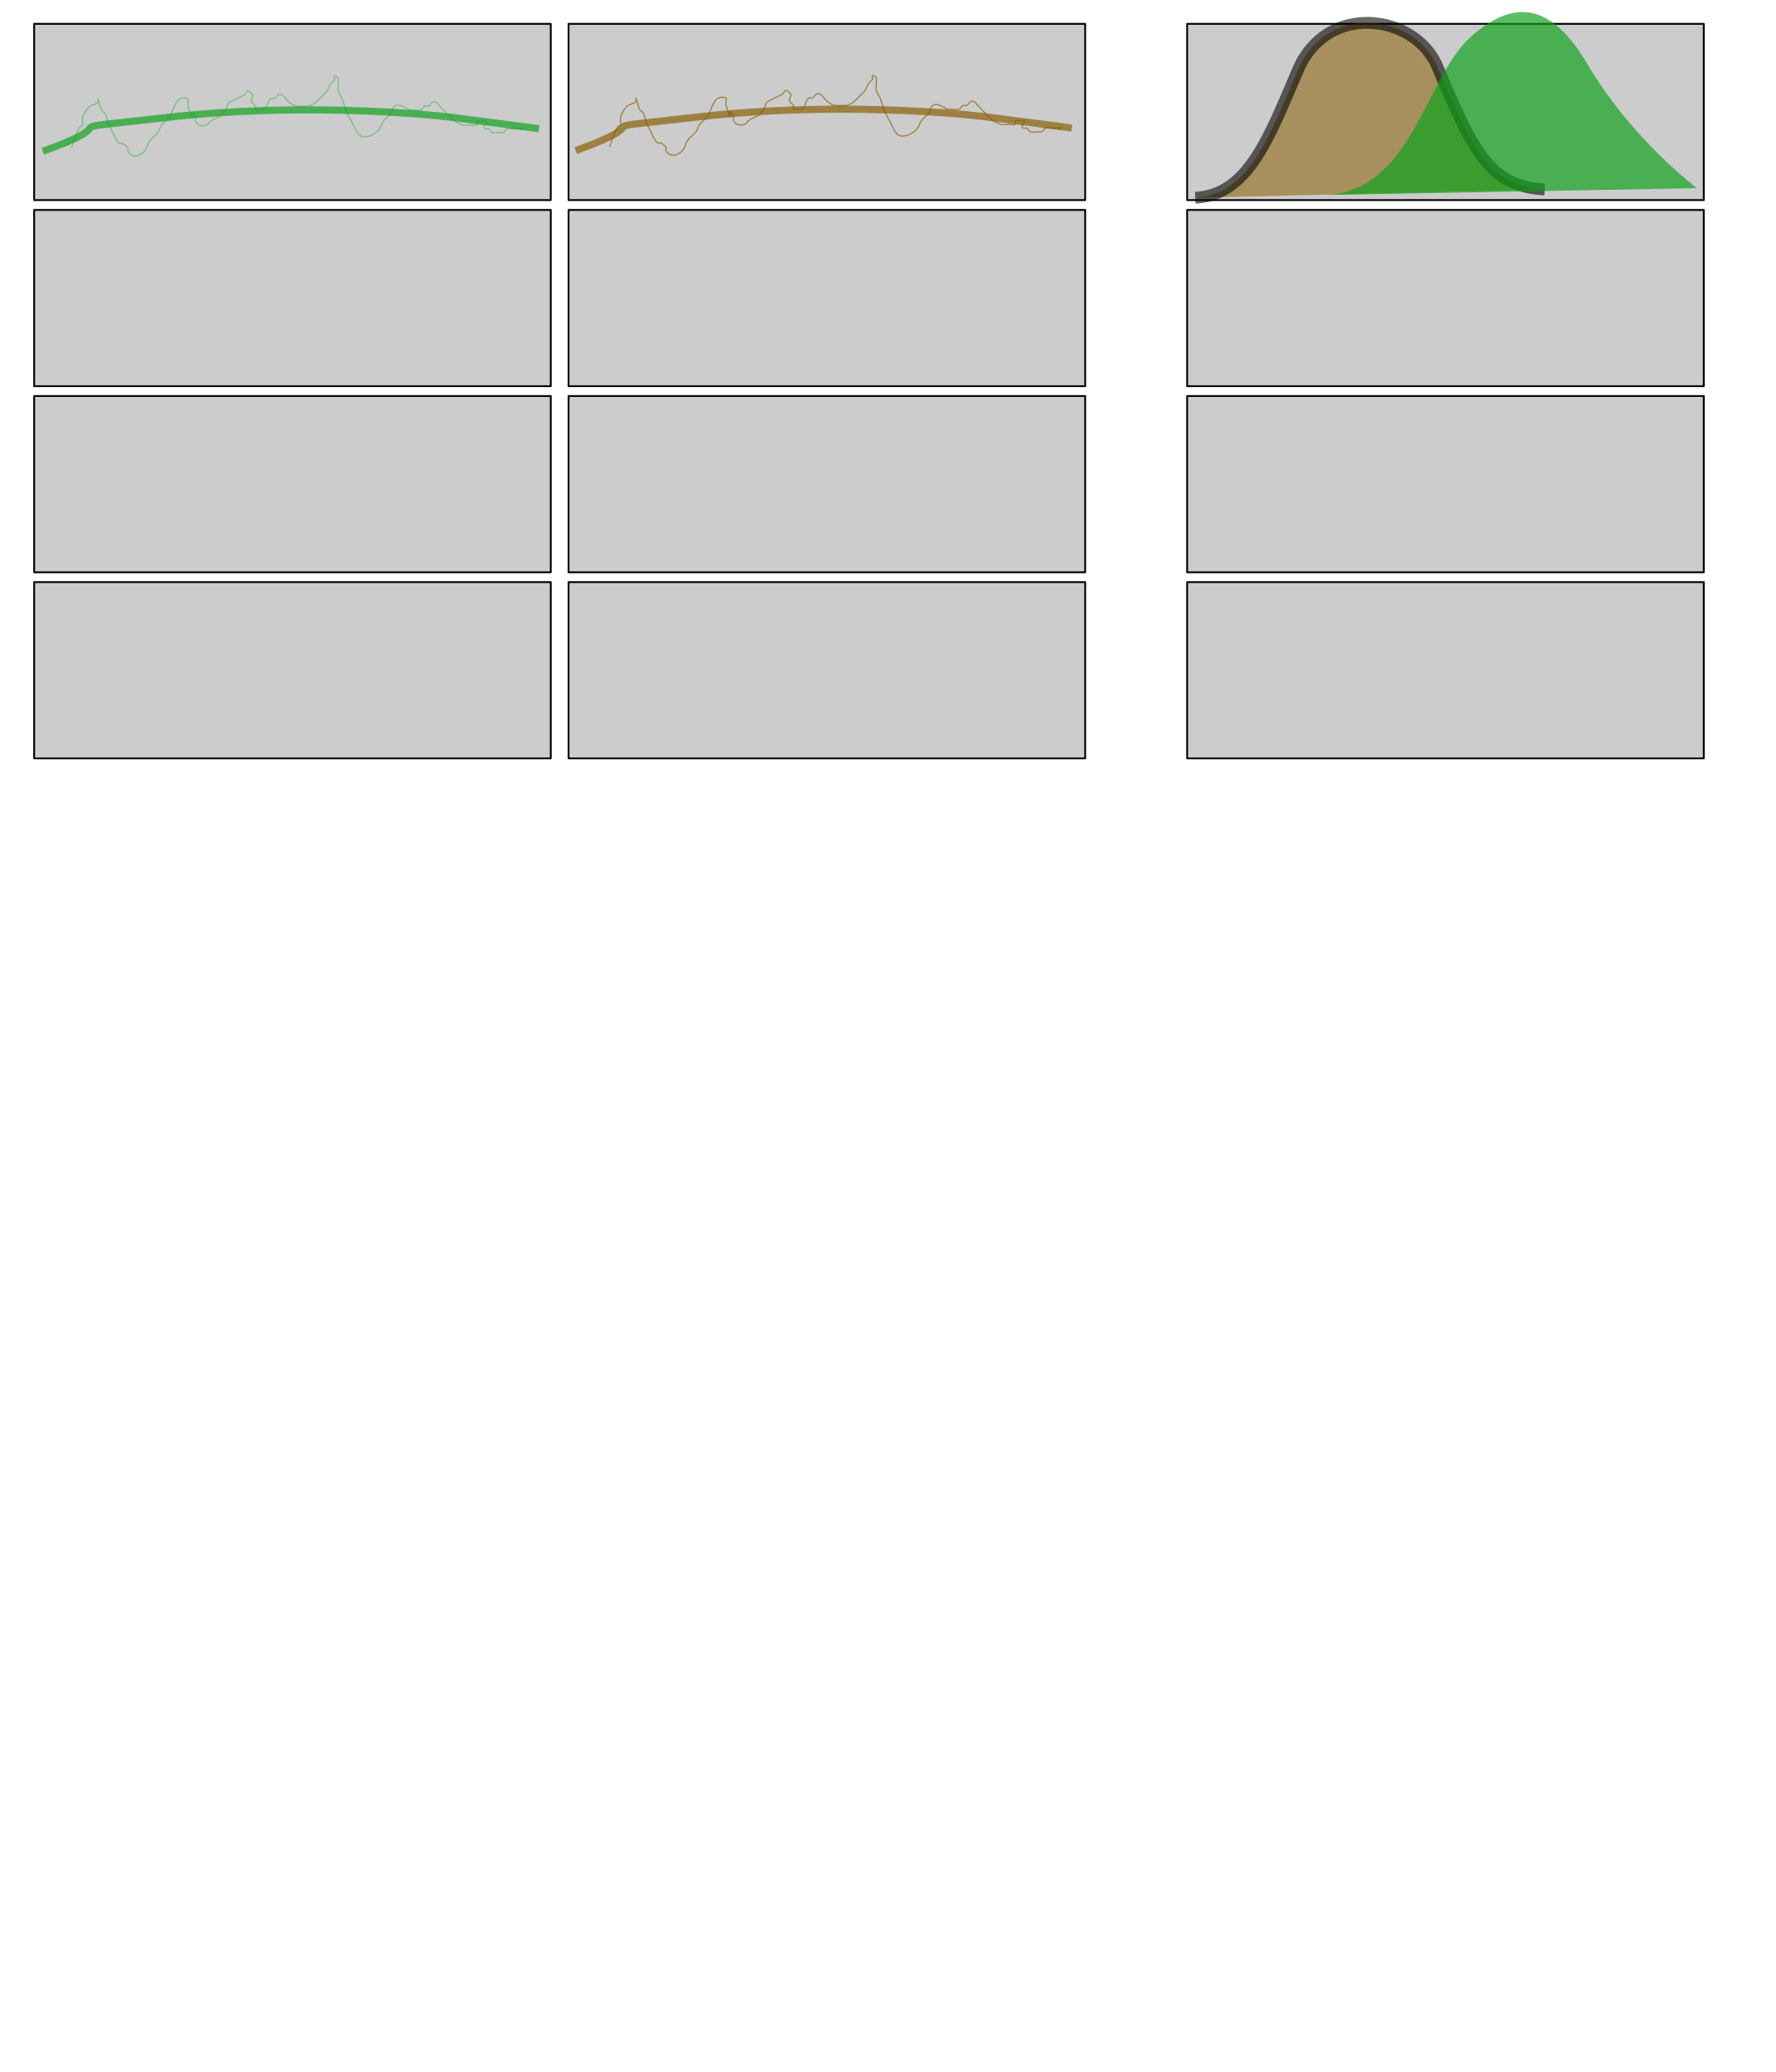
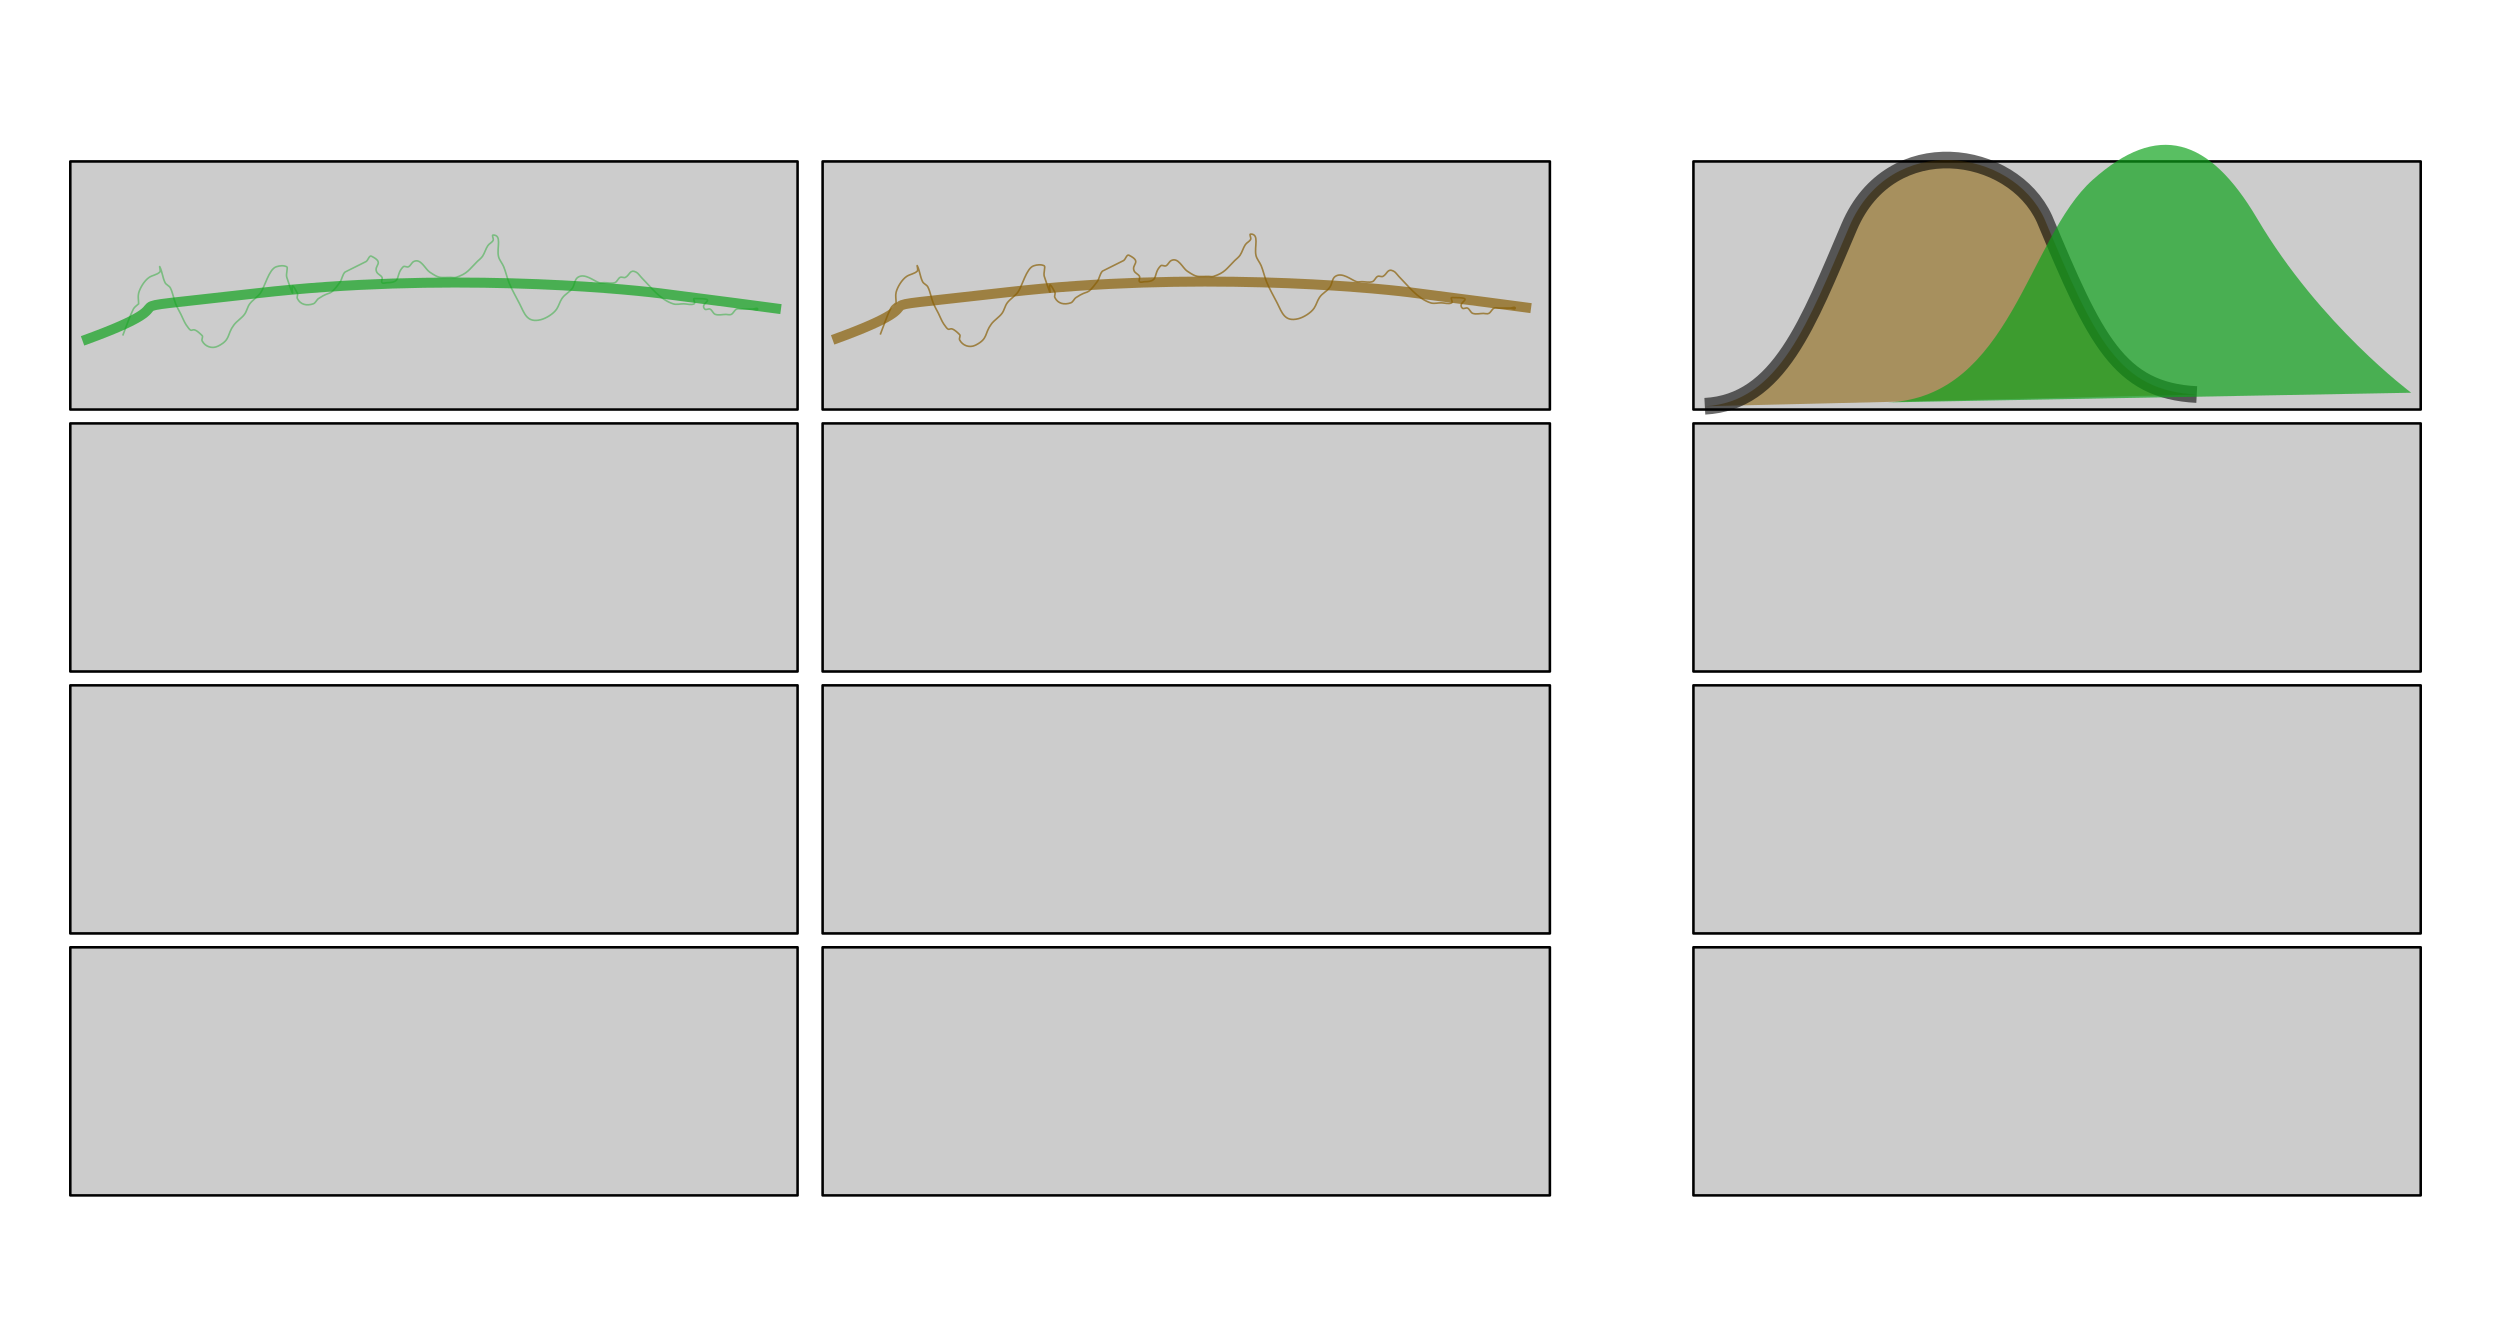
- <svg xmlns="http://www.w3.org/2000/svg" xmlns:ns1="http://flyranch.github.io/figurefirst/" width="7.5in" height="8.75in" viewBox="0 0 540 630.0" id="svg2" version="1.1">
+ <svg xmlns="http://www.w3.org/2000/svg" xmlns:ns1="http://flyranch.github.io/figurefirst/" width="7.5in" height="4in" viewBox="0 0 540 288" id="svg2" version="1.1">
  <defs id="defs4" />
-   <g id="layer1" transform="translate(0,-264.8621)" style="display:inline">
-     <g id="g4301" transform="translate(0,-22.4)">
+   <g id="layer1" transform="translate(0,-606.8621)" style="display:inline">
+     <g id="g4301" transform="translate(4.8,347.2246)">
      <rect y="294.509" x="10.384" height="53.591" width="157.093" id="rect4133" style="color:#000000;clip-rule:nonzero;display:inline;overflow:visible;visibility:visible;opacity:1;isolation:auto;mix-blend-mode:normal;color-interpolation:sRGB;color-interpolation-filters:linearRGB;solid-color:#000000;solid-opacity:1;fill:#cccccc;fill-opacity:1;fill-rule:nonzero;stroke:#000000;stroke-width:0.556;stroke-linecap:butt;stroke-linejoin:round;stroke-miterlimit:100;stroke-dasharray:none;stroke-dashoffset:0;stroke-opacity:1;color-rendering:auto;image-rendering:auto;shape-rendering:auto;text-rendering:auto;enable-background:accumulate">
        <ns1:axis ns1:name="cond_1" />
      </rect>
      <rect y="351.09" x="10.384" height="53.591" width="157.093" id="rect4133-9" style="color:#000000;clip-rule:nonzero;display:inline;overflow:visible;visibility:visible;opacity:1;isolation:auto;mix-blend-mode:normal;color-interpolation:sRGB;color-interpolation-filters:linearRGB;solid-color:#000000;solid-opacity:1;fill:#cccccc;fill-opacity:1;fill-rule:nonzero;stroke:#000000;stroke-width:0.556;stroke-linecap:butt;stroke-linejoin:round;stroke-miterlimit:100;stroke-dasharray:none;stroke-dashoffset:0;stroke-opacity:1;color-rendering:auto;image-rendering:auto;shape-rendering:auto;text-rendering:auto;enable-background:accumulate">
        <ns1:axis ns1:name="cond_2" />
      </rect>
      <rect y="407.671" x="10.384" height="53.591" width="157.093" id="rect4133-7" style="color:#000000;clip-rule:nonzero;display:inline;overflow:visible;visibility:visible;opacity:1;isolation:auto;mix-blend-mode:normal;color-interpolation:sRGB;color-interpolation-filters:linearRGB;solid-color:#000000;solid-opacity:1;fill:#cccccc;fill-opacity:1;fill-rule:nonzero;stroke:#000000;stroke-width:0.556;stroke-linecap:butt;stroke-linejoin:round;stroke-miterlimit:100;stroke-dasharray:none;stroke-dashoffset:0;stroke-opacity:1;color-rendering:auto;image-rendering:auto;shape-rendering:auto;text-rendering:auto;enable-background:accumulate">
        <ns1:axis ns1:name="cond_3" />
      </rect>
      <rect y="464.252" x="10.384" height="53.591" width="157.093" id="rect4133-5" style="color:#000000;clip-rule:nonzero;display:inline;overflow:visible;visibility:visible;opacity:1;isolation:auto;mix-blend-mode:normal;color-interpolation:sRGB;color-interpolation-filters:linearRGB;solid-color:#000000;solid-opacity:1;fill:#cccccc;fill-opacity:1;fill-rule:nonzero;stroke:#000000;stroke-width:0.556;stroke-linecap:butt;stroke-linejoin:round;stroke-miterlimit:100;stroke-dasharray:none;stroke-dashoffset:0;stroke-opacity:1;color-rendering:auto;image-rendering:auto;shape-rendering:auto;text-rendering:auto;enable-background:accumulate">
        <ns1:axis ns1:name="cond_4" />
      </rect>
      <ns1:group ns1:name="groupA" />
    </g>
-     <g id="g4307" transform="translate(0,-22.4)">
+     <g id="g4307" transform="translate(4.8,347.2246)">
      <rect y="294.509" x="172.882" height="53.591" width="157.093" id="rect4133-4" style="color:#000000;clip-rule:nonzero;display:inline;overflow:visible;visibility:visible;opacity:1;isolation:auto;mix-blend-mode:normal;color-interpolation:sRGB;color-interpolation-filters:linearRGB;solid-color:#000000;solid-opacity:1;fill:#cccccc;fill-opacity:1;fill-rule:nonzero;stroke:#000000;stroke-width:0.556;stroke-linecap:butt;stroke-linejoin:round;stroke-miterlimit:100;stroke-dasharray:none;stroke-dashoffset:0;stroke-opacity:1;color-rendering:auto;image-rendering:auto;shape-rendering:auto;text-rendering:auto;enable-background:accumulate">
        <ns1:axis ns1:name="cond_1" />
      </rect>
      <rect y="351.09" x="172.882" height="53.591" width="157.093" id="rect4133-9-4" style="color:#000000;clip-rule:nonzero;display:inline;overflow:visible;visibility:visible;opacity:1;isolation:auto;mix-blend-mode:normal;color-interpolation:sRGB;color-interpolation-filters:linearRGB;solid-color:#000000;solid-opacity:1;fill:#cccccc;fill-opacity:1;fill-rule:nonzero;stroke:#000000;stroke-width:0.556;stroke-linecap:butt;stroke-linejoin:round;stroke-miterlimit:100;stroke-dasharray:none;stroke-dashoffset:0;stroke-opacity:1;color-rendering:auto;image-rendering:auto;shape-rendering:auto;text-rendering:auto;enable-background:accumulate">
        <ns1:axis ns1:name="cond_2" />
      </rect>
      <rect y="407.671" x="172.882" height="53.591" width="157.093" id="rect4133-7-5" style="color:#000000;clip-rule:nonzero;display:inline;overflow:visible;visibility:visible;opacity:1;isolation:auto;mix-blend-mode:normal;color-interpolation:sRGB;color-interpolation-filters:linearRGB;solid-color:#000000;solid-opacity:1;fill:#cccccc;fill-opacity:1;fill-rule:nonzero;stroke:#000000;stroke-width:0.556;stroke-linecap:butt;stroke-linejoin:round;stroke-miterlimit:100;stroke-dasharray:none;stroke-dashoffset:0;stroke-opacity:1;color-rendering:auto;image-rendering:auto;shape-rendering:auto;text-rendering:auto;enable-background:accumulate">
        <ns1:axis ns1:name="cond_3" />
      </rect>
      <rect y="464.252" x="172.882" height="53.591" width="157.093" id="rect4133-5-5" style="color:#000000;clip-rule:nonzero;display:inline;overflow:visible;visibility:visible;opacity:1;isolation:auto;mix-blend-mode:normal;color-interpolation:sRGB;color-interpolation-filters:linearRGB;solid-color:#000000;solid-opacity:1;fill:#cccccc;fill-opacity:1;fill-rule:nonzero;stroke:#000000;stroke-width:0.556;stroke-linecap:butt;stroke-linejoin:round;stroke-miterlimit:100;stroke-dasharray:none;stroke-dashoffset:0;stroke-opacity:1;color-rendering:auto;image-rendering:auto;shape-rendering:auto;text-rendering:auto;enable-background:accumulate">
        <ns1:axis ns1:name="cond_4" />
      </rect>
      <ns1:group ns1:name="groupB" />
    </g>
-     <g id="g4313" transform="translate(0,-22.4)">
+     <g id="g4313" transform="translate(4.8,347.2246)">
      <rect y="294.509" x="360.98" height="53.591" width="157.093" id="rect4133-57" style="color:#000000;clip-rule:nonzero;display:inline;overflow:visible;visibility:visible;opacity:1;isolation:auto;mix-blend-mode:normal;color-interpolation:sRGB;color-interpolation-filters:linearRGB;solid-color:#000000;solid-opacity:1;fill:#cccccc;fill-opacity:1;fill-rule:nonzero;stroke:#000000;stroke-width:0.556;stroke-linecap:butt;stroke-linejoin:round;stroke-miterlimit:100;stroke-dasharray:none;stroke-dashoffset:0;stroke-opacity:1;color-rendering:auto;image-rendering:auto;shape-rendering:auto;text-rendering:auto;enable-background:accumulate">
        <ns1:axis ns1:name="cond_1" />
      </rect>
      <rect y="351.09" x="360.98" height="53.591" width="157.093" id="rect4133-9-9" style="color:#000000;clip-rule:nonzero;display:inline;overflow:visible;visibility:visible;opacity:1;isolation:auto;mix-blend-mode:normal;color-interpolation:sRGB;color-interpolation-filters:linearRGB;solid-color:#000000;solid-opacity:1;fill:#cccccc;fill-opacity:1;fill-rule:nonzero;stroke:#000000;stroke-width:0.556;stroke-linecap:butt;stroke-linejoin:round;stroke-miterlimit:100;stroke-dasharray:none;stroke-dashoffset:0;stroke-opacity:1;color-rendering:auto;image-rendering:auto;shape-rendering:auto;text-rendering:auto;enable-background:accumulate">
        <ns1:axis ns1:name="cond_2" />
      </rect>
      <rect y="407.671" x="360.98" height="53.591" width="157.093" id="rect4133-7-59" style="color:#000000;clip-rule:nonzero;display:inline;overflow:visible;visibility:visible;opacity:1;isolation:auto;mix-blend-mode:normal;color-interpolation:sRGB;color-interpolation-filters:linearRGB;solid-color:#000000;solid-opacity:1;fill:#cccccc;fill-opacity:1;fill-rule:nonzero;stroke:#000000;stroke-width:0.556;stroke-linecap:butt;stroke-linejoin:round;stroke-miterlimit:100;stroke-dasharray:none;stroke-dashoffset:0;stroke-opacity:1;color-rendering:auto;image-rendering:auto;shape-rendering:auto;text-rendering:auto;enable-background:accumulate">
        <ns1:axis ns1:name="cond_3" />
      </rect>
      <rect y="464.252" x="360.98" height="53.591" width="157.093" id="rect4133-5-51" style="color:#000000;clip-rule:nonzero;display:inline;overflow:visible;visibility:visible;opacity:1;isolation:auto;mix-blend-mode:normal;color-interpolation:sRGB;color-interpolation-filters:linearRGB;solid-color:#000000;solid-opacity:1;fill:#cccccc;fill-opacity:1;fill-rule:nonzero;stroke:#000000;stroke-width:0.556;stroke-linecap:butt;stroke-linejoin:round;stroke-miterlimit:100;stroke-dasharray:none;stroke-dashoffset:0;stroke-opacity:1;color-rendering:auto;image-rendering:auto;shape-rendering:auto;text-rendering:auto;enable-background:accumulate">
        <ns1:axis ns1:name="cond_4" />
      </rect>
      <ns1:group ns1:name="summary" />
    </g>
-     <path style="fill:none;fill-rule:evenodd;stroke:#2dad38;stroke-width:0.36;stroke-linecap:butt;stroke-linejoin:miter;stroke-miterlimit:4;stroke-dasharray:none;stroke-opacity:0.506" d="M 21.714,309.719 C 22.476,307.815 23.083,305.84 24,304.005 c 0.241,-0.482 0.762,-0.762 1.143,-1.143 0,-0.762 -0.185,-1.547 0,-2.286 0.278,-1.11 1.24,-2.732 2.286,-3.429 0.709,-0.473 1.683,-0.541 2.286,-1.143 0.269,-0.269 -0.17,-1.484 0,-1.143 0.539,1.077 0.604,2.351 1.143,3.429 0.241,0.482 0.902,0.661 1.143,1.143 0.539,1.077 0.695,2.31 1.143,3.429 0.316,0.791 0.762,1.524 1.143,2.286 0.381,0.762 0.67,1.577 1.143,2.286 1.75,2.626 0.653,-0.49 3.429,2.286 0.269,0.269 -0.17,0.802 0,1.143 0.61,1.219 2.12,1.797 3.429,1.143 2.799,-1.4 1.874,-2.499 3.429,-4.571 0.646,-0.862 1.639,-1.424 2.286,-2.286 0.511,-0.681 0.632,-1.604 1.143,-2.286 0.646,-0.862 1.639,-1.424 2.286,-2.286 0.944,-1.258 1.819,-5.178 3.429,-5.714 0.723,-0.241 1.604,-0.341 2.286,0 0.302,0.151 -0.228,1.603 0,2.286 2.759,8.278 -0.329,-1.802 2.286,3.429 0.17,0.341 -0.17,0.802 0,1.143 0.676,1.351 2.027,1.61 3.429,1.143 0.511,-0.17 0.695,-0.844 1.143,-1.143 2.92,-1.947 2.1,-0.133 4.571,-3.429 0.511,-0.681 0.541,-1.683 1.143,-2.286 0.073,-0.073 4.359,-2.144 4.571,-2.286 0.448,-0.299 0.661,-1.384 1.143,-1.143 2.974,1.487 0.4,1.944 1.143,3.429 0.241,0.482 0.902,0.661 1.143,1.143 0.17,0.341 -0.269,0.873 0,1.143 0.269,0.269 0.762,0 1.143,0 3.188,0 1.638,-1.638 3.429,-3.429 0.269,-0.269 0.802,0.17 1.143,0 0.482,-0.241 0.661,-0.902 1.143,-1.143 1.512,-0.756 2.473,1.649 3.429,2.286 2.225,1.484 2.097,1.143 4.571,1.143 0.381,0 0.781,0.12 1.143,0 2.437,-0.812 2.711,-1.568 4.571,-3.429 0.381,-0.381 0.844,-0.695 1.143,-1.143 0.473,-0.709 0.67,-1.577 1.143,-2.286 0.299,-0.448 0.902,-0.661 1.143,-1.143 0.17,-0.341 -0.381,-1.143 0,-1.143 1.947,0 0.764,2.676 1.143,4.571 0.167,0.835 0.826,1.495 1.143,2.286 0.447,1.119 0.695,2.31 1.143,3.429 0.633,1.582 1.524,3.048 2.286,4.571 1.09,2.181 1.621,4.166 4.571,3.429 1.11,-0.278 2.732,-1.24 3.429,-2.286 0.473,-0.709 0.67,-1.577 1.143,-2.286 0.698,-1.048 1.587,-1.238 2.286,-2.286 0.473,-0.709 0.434,-1.813 1.143,-2.286 1.488,-0.992 3.448,0.768 4.571,1.143 0.361,0.12 0.762,0 1.143,0 0.762,0 1.563,0.241 2.286,0 0.511,-0.17 0.661,-0.902 1.143,-1.143 0.341,-0.17 0.802,0.17 1.143,0 0.929,-0.465 0.946,-1.813 2.286,-1.143 0.482,0.241 0.762,0.762 1.143,1.143 2.078,2.078 3.958,4.748 6.857,5.714 0.723,0.241 1.524,0 2.286,0 0.762,0 1.604,0.341 2.286,0 0.341,-0.17 -0.381,-1.143 0,-1.143 5.773,0 0.878,0.878 2.286,2.286 0.269,0.269 0.802,-0.17 1.143,0 0.482,0.241 0.632,0.972 1.143,1.143 0.723,0.241 1.524,0 2.286,0 0.381,0 0.802,0.17 1.143,0 0.482,-0.241 0.661,-0.902 1.143,-1.143 0.341,-0.17 0.762,0 1.143,0 0.381,0 0.762,0 1.143,0 0.381,0 0.762,0 1.143,0 0.381,0 1.143,-0.381 1.143,0 0,0.381 -0.762,0 -1.143,0" id="path4323">
+     <path style="fill:none;fill-rule:evenodd;stroke:#2dad38;stroke-width:0.36;stroke-linecap:butt;stroke-linejoin:miter;stroke-miterlimit:4;stroke-dasharray:none;stroke-opacity:0.506" d="m 26.514,679.344 c 0.762,-1.905 1.368,-3.879 2.286,-5.714 0.241,-0.482 0.762,-0.762 1.143,-1.143 0,-0.762 -0.185,-1.547 0,-2.286 0.278,-1.11 1.24,-2.732 2.286,-3.429 0.709,-0.473 1.683,-0.541 2.286,-1.143 0.269,-0.269 -0.17,-1.484 0,-1.143 0.539,1.077 0.604,2.351 1.143,3.429 0.241,0.482 0.902,0.661 1.143,1.143 0.539,1.077 0.695,2.31 1.143,3.429 0.316,0.791 0.762,1.524 1.143,2.286 0.381,0.762 0.67,1.577 1.143,2.286 1.75,2.626 0.653,-0.49 3.429,2.286 0.269,0.269 -0.17,0.802 0,1.143 0.61,1.219 2.12,1.797 3.429,1.143 2.799,-1.4 1.874,-2.499 3.429,-4.571 0.646,-0.862 1.639,-1.424 2.286,-2.286 0.511,-0.681 0.632,-1.604 1.143,-2.286 0.646,-0.862 1.639,-1.424 2.286,-2.286 0.944,-1.258 1.819,-5.178 3.429,-5.714 0.723,-0.241 1.604,-0.341 2.286,0 0.302,0.151 -0.228,1.603 0,2.286 2.759,8.278 -0.329,-1.802 2.286,3.429 0.17,0.341 -0.17,0.802 0,1.143 0.676,1.351 2.027,1.61 3.429,1.143 0.511,-0.17 0.695,-0.844 1.143,-1.143 2.92,-1.947 2.1,-0.133 4.571,-3.429 0.511,-0.681 0.541,-1.683 1.143,-2.286 0.073,-0.073 4.359,-2.144 4.571,-2.286 0.448,-0.299 0.661,-1.384 1.143,-1.143 2.974,1.487 0.4,1.944 1.143,3.429 0.241,0.482 0.902,0.661 1.143,1.143 0.17,0.341 -0.269,0.873 0,1.143 0.269,0.269 0.762,0 1.143,0 3.188,0 1.638,-1.638 3.429,-3.429 0.269,-0.269 0.802,0.17 1.143,0 0.482,-0.241 0.661,-0.902 1.143,-1.143 1.512,-0.756 2.473,1.649 3.429,2.286 2.225,1.484 2.097,1.143 4.571,1.143 0.381,0 0.781,0.12 1.143,0 2.437,-0.812 2.711,-1.568 4.571,-3.429 0.381,-0.381 0.844,-0.695 1.143,-1.143 0.473,-0.709 0.67,-1.577 1.143,-2.286 0.299,-0.448 0.902,-0.661 1.143,-1.143 0.17,-0.341 -0.381,-1.143 0,-1.143 1.947,0 0.764,2.676 1.143,4.571 0.167,0.835 0.826,1.495 1.143,2.286 0.447,1.119 0.695,2.31 1.143,3.429 0.633,1.582 1.524,3.048 2.286,4.571 1.09,2.181 1.621,4.166 4.571,3.429 1.11,-0.278 2.732,-1.24 3.429,-2.286 0.473,-0.709 0.67,-1.577 1.143,-2.286 0.698,-1.048 1.587,-1.238 2.286,-2.286 0.473,-0.709 0.434,-1.813 1.143,-2.286 1.488,-0.992 3.448,0.768 4.571,1.143 0.361,0.12 0.762,0 1.143,0 0.762,0 1.563,0.241 2.286,0 0.511,-0.17 0.661,-0.902 1.143,-1.143 0.341,-0.17 0.802,0.17 1.143,0 0.929,-0.465 0.946,-1.813 2.286,-1.143 0.482,0.241 0.762,0.762 1.143,1.143 2.078,2.078 3.958,4.748 6.857,5.714 0.723,0.241 1.524,0 2.286,0 0.762,0 1.604,0.341 2.286,0 0.341,-0.17 -0.381,-1.143 0,-1.143 5.773,0 0.878,0.878 2.286,2.286 0.269,0.269 0.802,-0.17 1.143,0 0.482,0.241 0.632,0.972 1.143,1.143 0.723,0.241 1.524,0 2.286,0 0.381,0 0.802,0.17 1.143,0 0.482,-0.241 0.661,-0.902 1.143,-1.143 0.341,-0.17 0.762,0 1.143,0 0.381,0 0.762,0 1.143,0 0.381,0 0.762,0 1.143,0 0.381,0 1.143,-0.381 1.143,0 0,0.381 -0.762,0 -1.143,0" id="path4323">
      <ns1:linespec ns1:name="trial_A" />
    </path>
-     <path style="fill:none;fill-rule:evenodd;stroke:#0ea21b;stroke-width:2.16;stroke-linecap:butt;stroke-linejoin:miter;stroke-miterlimit:4;stroke-dasharray:none;stroke-opacity:0.687" d="M 13.029,310.862 C 41.6,300.576 10.743,305.148 50.743,300.576 c 40,-4.571 77.714,-1.143 86.857,0 9.143,1.143 26.286,3.429 26.286,3.429" id="path4325">
+     <path style="fill:none;fill-rule:evenodd;stroke:#0ea21b;stroke-width:2.16;stroke-linecap:butt;stroke-linejoin:miter;stroke-miterlimit:4;stroke-dasharray:none;stroke-opacity:0.687" d="M 17.829,680.487 C 46.4,670.201 15.543,674.772 55.543,670.201 c 40,-4.571 77.714,-1.143 86.857,0 9.143,1.143 26.286,3.429 26.286,3.429" id="path4325">
      <ns1:linespec ns1:name="mean_A" />
    </path>
-     <path style="fill:none;fill-rule:evenodd;stroke:#885e03;stroke-width:0.36;stroke-linecap:butt;stroke-linejoin:miter;stroke-miterlimit:4;stroke-dasharray:none;stroke-opacity:0.686" d="m 185.333,309.509 c 0.762,-1.905 1.368,-3.879 2.286,-5.714 0.241,-0.482 0.762,-0.762 1.143,-1.143 0,-0.762 -0.185,-1.547 0,-2.286 0.278,-1.11 1.24,-2.732 2.286,-3.429 0.709,-0.473 1.683,-0.541 2.286,-1.143 0.269,-0.269 -0.17,-1.484 0,-1.143 0.539,1.077 0.604,2.351 1.143,3.429 0.241,0.482 0.902,0.661 1.143,1.143 0.539,1.077 0.695,2.31 1.143,3.429 0.316,0.791 0.762,1.524 1.143,2.286 0.381,0.762 0.67,1.577 1.143,2.286 1.75,2.626 0.653,-0.49 3.429,2.286 0.269,0.269 -0.17,0.802 0,1.143 0.61,1.219 2.12,1.797 3.429,1.143 2.799,-1.4 1.874,-2.499 3.429,-4.571 0.646,-0.862 1.639,-1.424 2.286,-2.286 0.511,-0.681 0.632,-1.604 1.143,-2.286 0.646,-0.862 1.639,-1.424 2.286,-2.286 0.944,-1.258 1.819,-5.178 3.429,-5.714 0.723,-0.241 1.604,-0.341 2.286,0 0.302,0.151 -0.228,1.603 0,2.286 2.759,8.278 -0.329,-1.802 2.286,3.429 0.17,0.341 -0.17,0.802 0,1.143 0.676,1.351 2.027,1.61 3.429,1.143 0.511,-0.17 0.695,-0.844 1.143,-1.143 2.92,-1.947 2.1,-0.133 4.571,-3.429 0.511,-0.681 0.541,-1.683 1.143,-2.286 0.073,-0.073 4.359,-2.144 4.571,-2.286 0.448,-0.299 0.661,-1.384 1.143,-1.143 2.974,1.487 0.4,1.944 1.143,3.429 0.241,0.482 0.902,0.661 1.143,1.143 0.17,0.341 -0.269,0.873 0,1.143 0.269,0.269 0.762,0 1.143,0 3.188,0 1.638,-1.638 3.429,-3.429 0.269,-0.269 0.802,0.17 1.143,0 0.482,-0.241 0.661,-0.902 1.143,-1.143 1.512,-0.756 2.473,1.649 3.429,2.286 2.225,1.484 2.097,1.143 4.571,1.143 0.381,0 0.781,0.12 1.143,0 2.437,-0.812 2.711,-1.568 4.571,-3.429 0.381,-0.381 0.844,-0.695 1.143,-1.143 0.473,-0.709 0.67,-1.577 1.143,-2.286 0.299,-0.448 0.902,-0.661 1.143,-1.143 0.17,-0.341 -0.381,-1.143 0,-1.143 1.947,0 0.764,2.676 1.143,4.571 0.167,0.835 0.826,1.495 1.143,2.286 0.447,1.119 0.695,2.31 1.143,3.429 0.633,1.582 1.524,3.048 2.286,4.571 1.09,2.181 1.621,4.166 4.571,3.429 1.11,-0.278 2.732,-1.24 3.429,-2.286 0.473,-0.709 0.67,-1.577 1.143,-2.286 0.698,-1.048 1.587,-1.238 2.286,-2.286 0.473,-0.709 0.434,-1.813 1.143,-2.286 1.488,-0.992 3.448,0.768 4.571,1.143 0.361,0.12 0.762,0 1.143,0 0.762,0 1.563,0.241 2.286,0 0.511,-0.17 0.661,-0.902 1.143,-1.143 0.341,-0.17 0.802,0.17 1.143,0 0.929,-0.465 0.946,-1.813 2.286,-1.143 0.482,0.241 0.762,0.762 1.143,1.143 2.078,2.078 3.958,4.748 6.857,5.714 0.723,0.241 1.524,0 2.286,0 0.762,0 1.604,0.341 2.286,0 0.341,-0.17 -0.381,-1.143 0,-1.143 5.773,0 0.878,0.878 2.286,2.286 0.269,0.269 0.802,-0.17 1.143,0 0.482,0.241 0.632,0.972 1.143,1.143 0.723,0.241 1.524,0 2.286,0 0.381,0 0.802,0.17 1.143,0 0.482,-0.241 0.661,-0.902 1.143,-1.143 0.341,-0.17 0.762,0 1.143,0 0.381,0 0.762,0 1.143,0 0.381,0 0.762,0 1.143,0 0.381,0 1.143,-0.381 1.143,0 0,0.381 -0.762,0 -1.143,0" id="path4323-1">
+     <path style="fill:none;fill-rule:evenodd;stroke:#885e03;stroke-width:0.36;stroke-linecap:butt;stroke-linejoin:miter;stroke-miterlimit:4;stroke-dasharray:none;stroke-opacity:0.686" d="m 190.133,679.133 c 0.762,-1.905 1.368,-3.879 2.286,-5.714 0.241,-0.482 0.762,-0.762 1.143,-1.143 0,-0.762 -0.185,-1.547 0,-2.286 0.278,-1.11 1.24,-2.732 2.286,-3.429 0.709,-0.473 1.683,-0.541 2.286,-1.143 0.269,-0.269 -0.17,-1.484 0,-1.143 0.539,1.077 0.604,2.351 1.143,3.429 0.241,0.482 0.902,0.661 1.143,1.143 0.539,1.077 0.695,2.31 1.143,3.429 0.316,0.791 0.762,1.524 1.143,2.286 0.381,0.762 0.67,1.577 1.143,2.286 1.75,2.626 0.653,-0.49 3.429,2.286 0.269,0.269 -0.17,0.802 0,1.143 0.61,1.219 2.12,1.797 3.429,1.143 2.799,-1.4 1.874,-2.499 3.429,-4.571 0.646,-0.862 1.639,-1.424 2.286,-2.286 0.511,-0.681 0.632,-1.604 1.143,-2.286 0.646,-0.862 1.639,-1.424 2.286,-2.286 0.944,-1.258 1.819,-5.178 3.429,-5.714 0.723,-0.241 1.604,-0.341 2.286,0 0.302,0.151 -0.228,1.603 0,2.286 2.759,8.278 -0.329,-1.802 2.286,3.429 0.17,0.341 -0.17,0.802 0,1.143 0.676,1.351 2.027,1.61 3.429,1.143 0.511,-0.17 0.695,-0.844 1.143,-1.143 2.92,-1.947 2.1,-0.133 4.571,-3.429 0.511,-0.681 0.541,-1.683 1.143,-2.286 0.073,-0.073 4.359,-2.144 4.571,-2.286 0.448,-0.299 0.661,-1.384 1.143,-1.143 2.974,1.487 0.4,1.944 1.143,3.429 0.241,0.482 0.902,0.661 1.143,1.143 0.17,0.341 -0.269,0.873 0,1.143 0.269,0.269 0.762,0 1.143,0 3.188,0 1.638,-1.638 3.429,-3.429 0.269,-0.269 0.802,0.17 1.143,0 0.482,-0.241 0.661,-0.902 1.143,-1.143 1.512,-0.756 2.473,1.649 3.429,2.286 2.225,1.484 2.097,1.143 4.571,1.143 0.381,0 0.781,0.12 1.143,0 2.437,-0.812 2.711,-1.568 4.571,-3.429 0.381,-0.381 0.844,-0.695 1.143,-1.143 0.473,-0.709 0.67,-1.577 1.143,-2.286 0.299,-0.448 0.902,-0.661 1.143,-1.143 0.17,-0.341 -0.381,-1.143 0,-1.143 1.947,0 0.764,2.676 1.143,4.571 0.167,0.835 0.826,1.495 1.143,2.286 0.447,1.119 0.695,2.31 1.143,3.429 0.633,1.582 1.524,3.048 2.286,4.571 1.09,2.181 1.621,4.166 4.571,3.429 1.11,-0.278 2.732,-1.24 3.429,-2.286 0.473,-0.709 0.67,-1.577 1.143,-2.286 0.698,-1.048 1.587,-1.238 2.286,-2.286 0.473,-0.709 0.434,-1.813 1.143,-2.286 1.488,-0.992 3.448,0.768 4.571,1.143 0.361,0.12 0.762,0 1.143,0 0.762,0 1.563,0.241 2.286,0 0.511,-0.17 0.661,-0.902 1.143,-1.143 0.341,-0.17 0.802,0.17 1.143,0 0.929,-0.465 0.946,-1.813 2.286,-1.143 0.482,0.241 0.762,0.762 1.143,1.143 2.078,2.078 3.958,4.748 6.857,5.714 0.723,0.241 1.524,0 2.286,0 0.762,0 1.604,0.341 2.286,0 0.341,-0.17 -0.381,-1.143 0,-1.143 5.773,0 0.878,0.878 2.286,2.286 0.269,0.269 0.802,-0.17 1.143,0 0.482,0.241 0.632,0.972 1.143,1.143 0.723,0.241 1.524,0 2.286,0 0.381,0 0.802,0.17 1.143,0 0.482,-0.241 0.661,-0.902 1.143,-1.143 0.341,-0.17 0.762,0 1.143,0 0.381,0 0.762,0 1.143,0 0.381,0 0.762,0 1.143,0 0.381,0 1.143,-0.381 1.143,0 0,0.381 -0.762,0 -1.143,0" id="path4323-1">
      <ns1:linespec ns1:name="trial_B" />
    </path>
-     <path style="fill:none;fill-rule:evenodd;stroke:#885e03;stroke-width:2.16;stroke-linecap:butt;stroke-linejoin:miter;stroke-miterlimit:4;stroke-dasharray:none;stroke-opacity:0.687" d="m 175.048,310.652 c 28.571,-10.286 -2.286,-5.714 37.714,-10.286 40,-4.571 77.714,-1.143 86.857,0 9.143,1.143 26.286,3.429 26.286,3.429" id="path4325-4">
+     <path style="fill:none;fill-rule:evenodd;stroke:#885e03;stroke-width:2.16;stroke-linecap:butt;stroke-linejoin:miter;stroke-miterlimit:4;stroke-dasharray:none;stroke-opacity:0.687" d="m 179.848,680.276 c 28.571,-10.286 -2.286,-5.714 37.714,-10.286 40,-4.571 77.714,-1.143 86.857,0 9.143,1.143 26.286,3.429 26.286,3.429" id="path4325-4">
      <ns1:linespec ns1:name="mean_B" />
    </path>
-     <path style="opacity:1;fill:#885e03;fill-opacity:0.546;fill-rule:evenodd;stroke:#000000;stroke-width:3.6;stroke-linecap:butt;stroke-linejoin:miter;stroke-miterlimit:4;stroke-dasharray:none;stroke-opacity:0.585" d="m 363.444,324.992 c 16.022,-0.843 22.276,-17.894 31.201,-38.79 8.924,-20.896 35.231,-16.9 42.163,-1.687 10.962,26.141 16.022,37.103 32.887,37.947" id="path4371">
+     <path style="opacity:1;fill:#885e03;fill-opacity:0.546;fill-rule:evenodd;stroke:#000000;stroke-width:3.6;stroke-linecap:butt;stroke-linejoin:miter;stroke-miterlimit:4;stroke-dasharray:none;stroke-opacity:0.585" d="m 368.244,694.616 c 16.022,-0.843 22.276,-17.894 31.201,-38.79 8.924,-20.896 35.231,-16.9 42.163,-1.687 10.962,26.141 16.022,37.103 32.887,37.947" id="path4371">
      <ns1:patchspec ns1:name="histB" />
    </path>
-     <path style="opacity:1;fill:#0ea21b;fill-opacity:0.686;fill-rule:evenodd;stroke:none;stroke-width:0.557;stroke-linecap:butt;stroke-linejoin:miter;stroke-opacity:1" d="m 402.841,324.162 c 26.633,-1.045 30.332,-35.545 44.388,-48.09 14.056,-12.545 25.104,-9.259 35.51,8.363 13.607,23.043 33.291,37.635 33.291,37.635" id="path4373">
+     <path style="opacity:1;fill:#0ea21b;fill-opacity:0.686;fill-rule:evenodd;stroke:none;stroke-width:0.557;stroke-linecap:butt;stroke-linejoin:miter;stroke-opacity:1" d="m 407.641,693.786 c 26.633,-1.045 30.332,-35.545 44.388,-48.09 14.056,-12.545 25.104,-9.259 35.51,8.363 13.607,23.043 33.291,37.635 33.291,37.635" id="path4373">
      <ns1:patchspec ns1:name="histA" />
    </path>
  </g>
-   <g id="layer2" style="display:inline">
+   <g id="layer2" style="display:inline" transform="translate(0,-342)">
    <ns1:targetlayer ns1:name="mpl_layer" />
  </g>
</svg>
